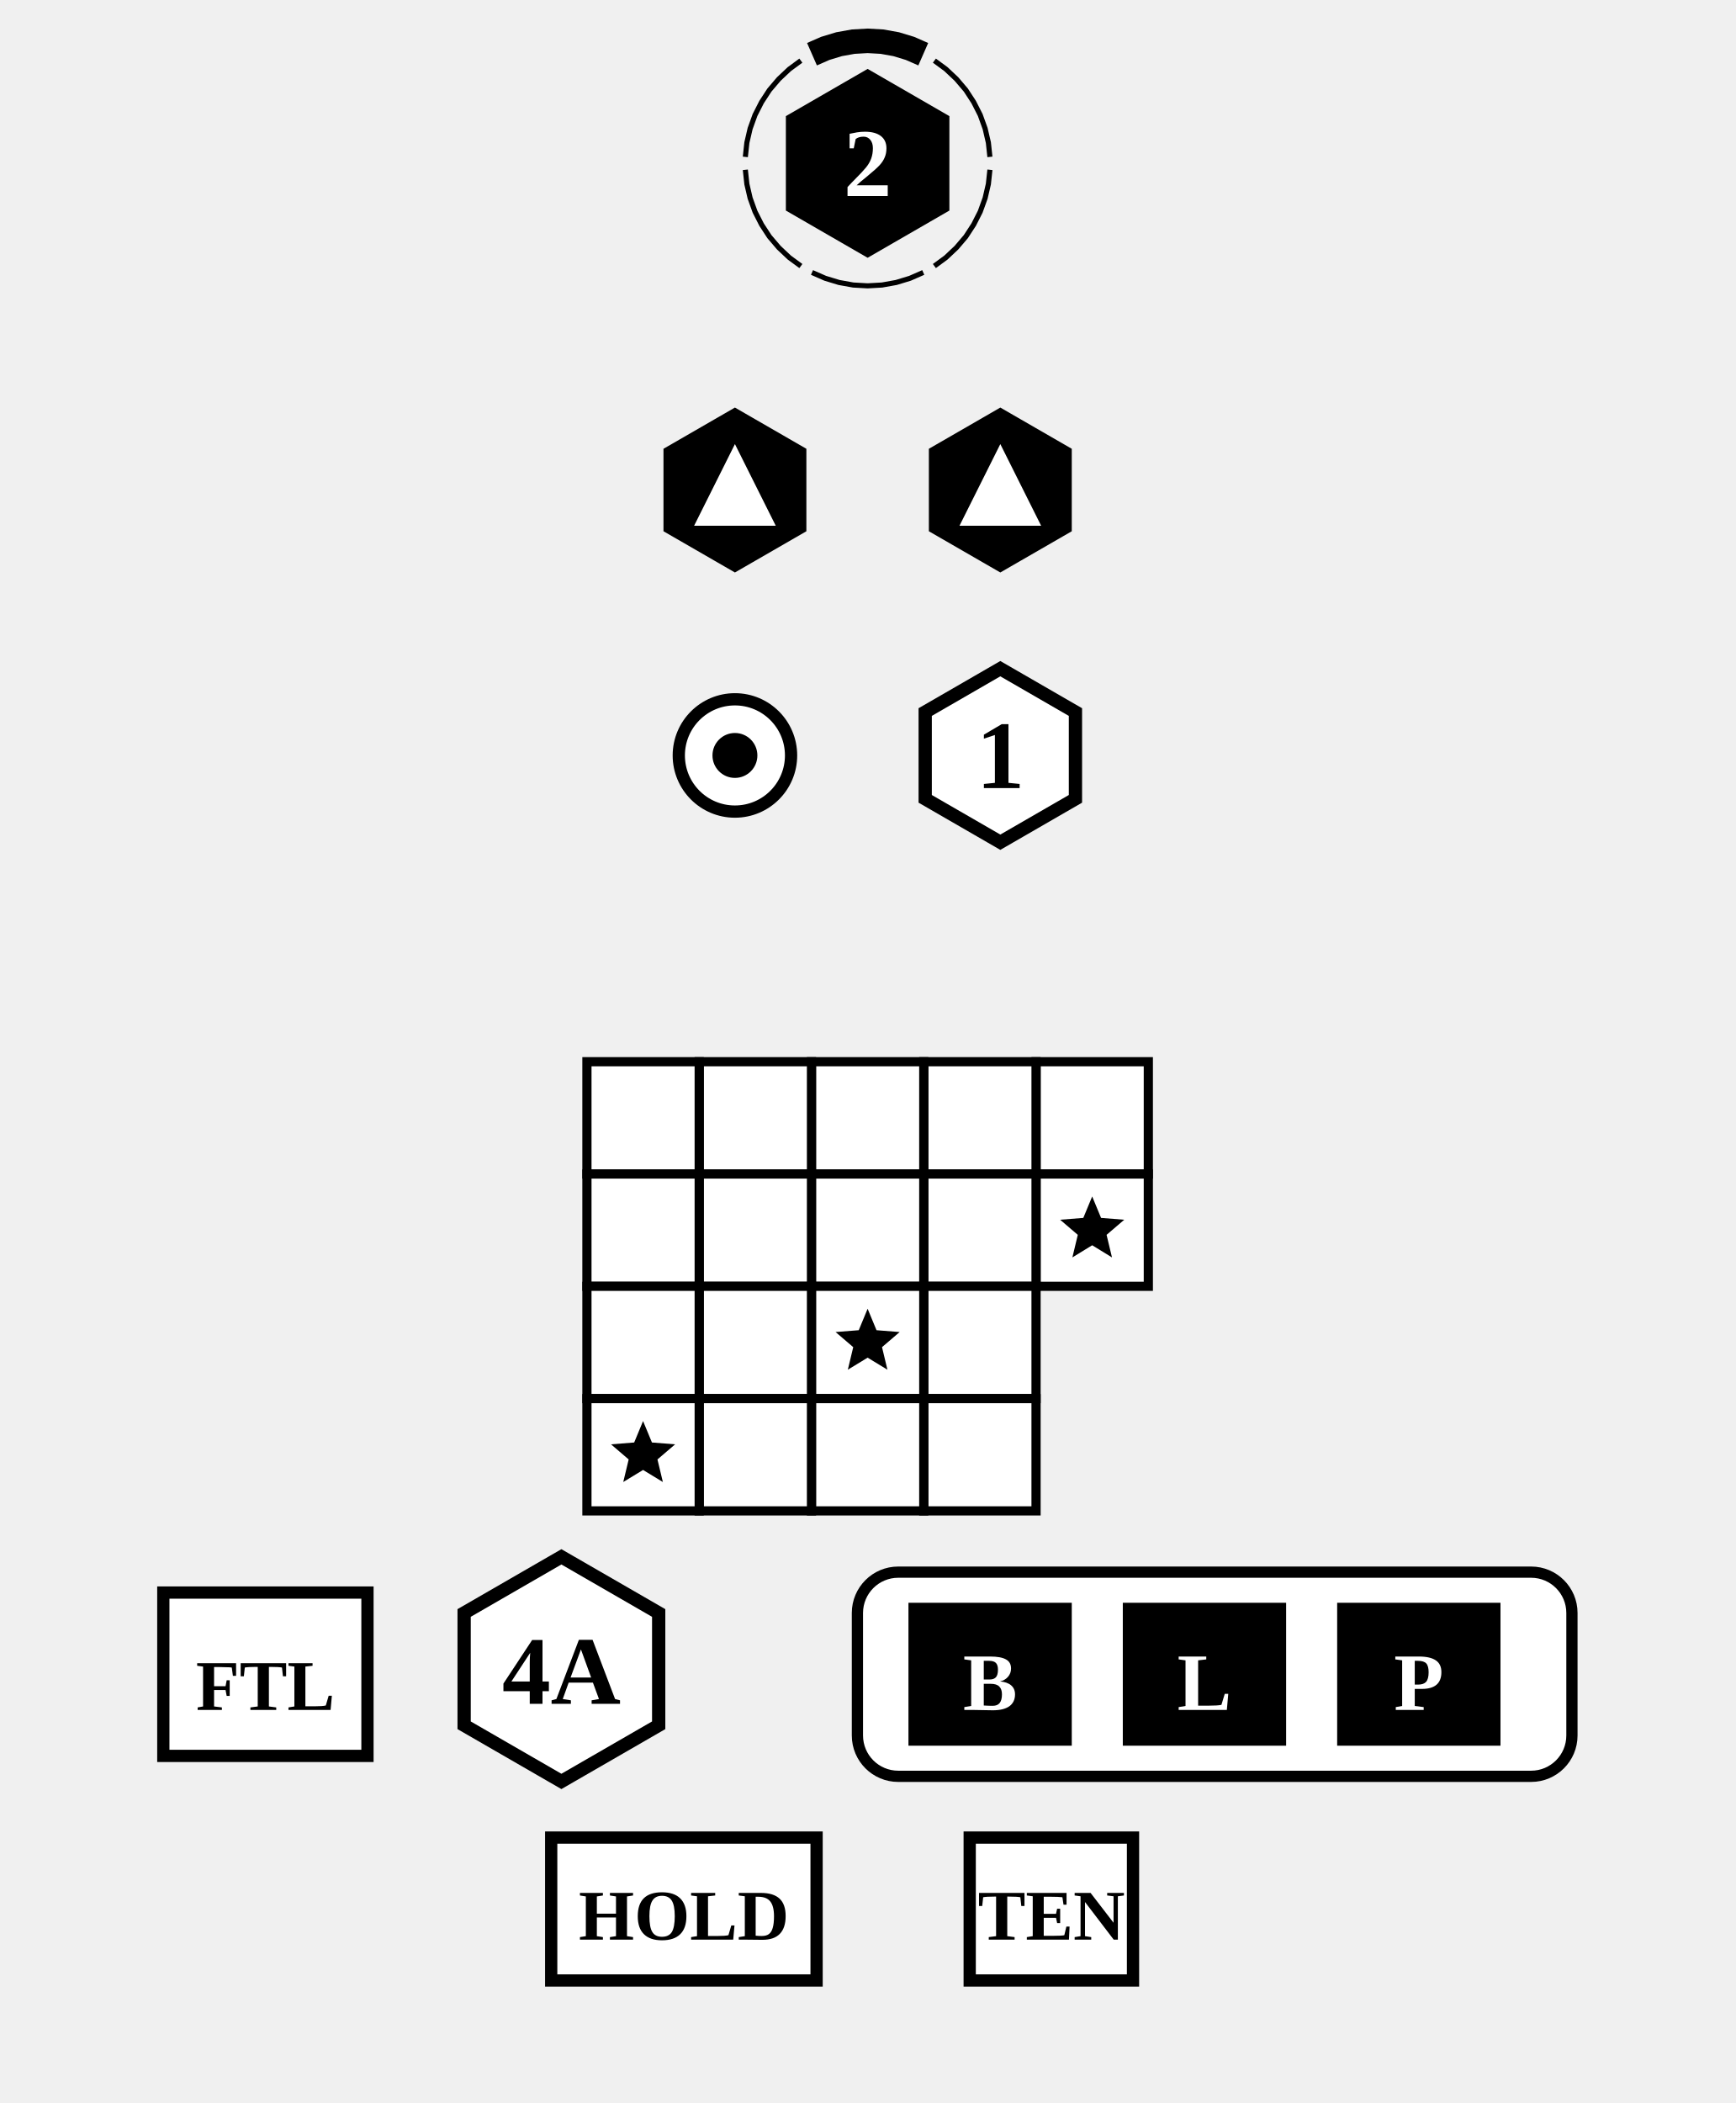
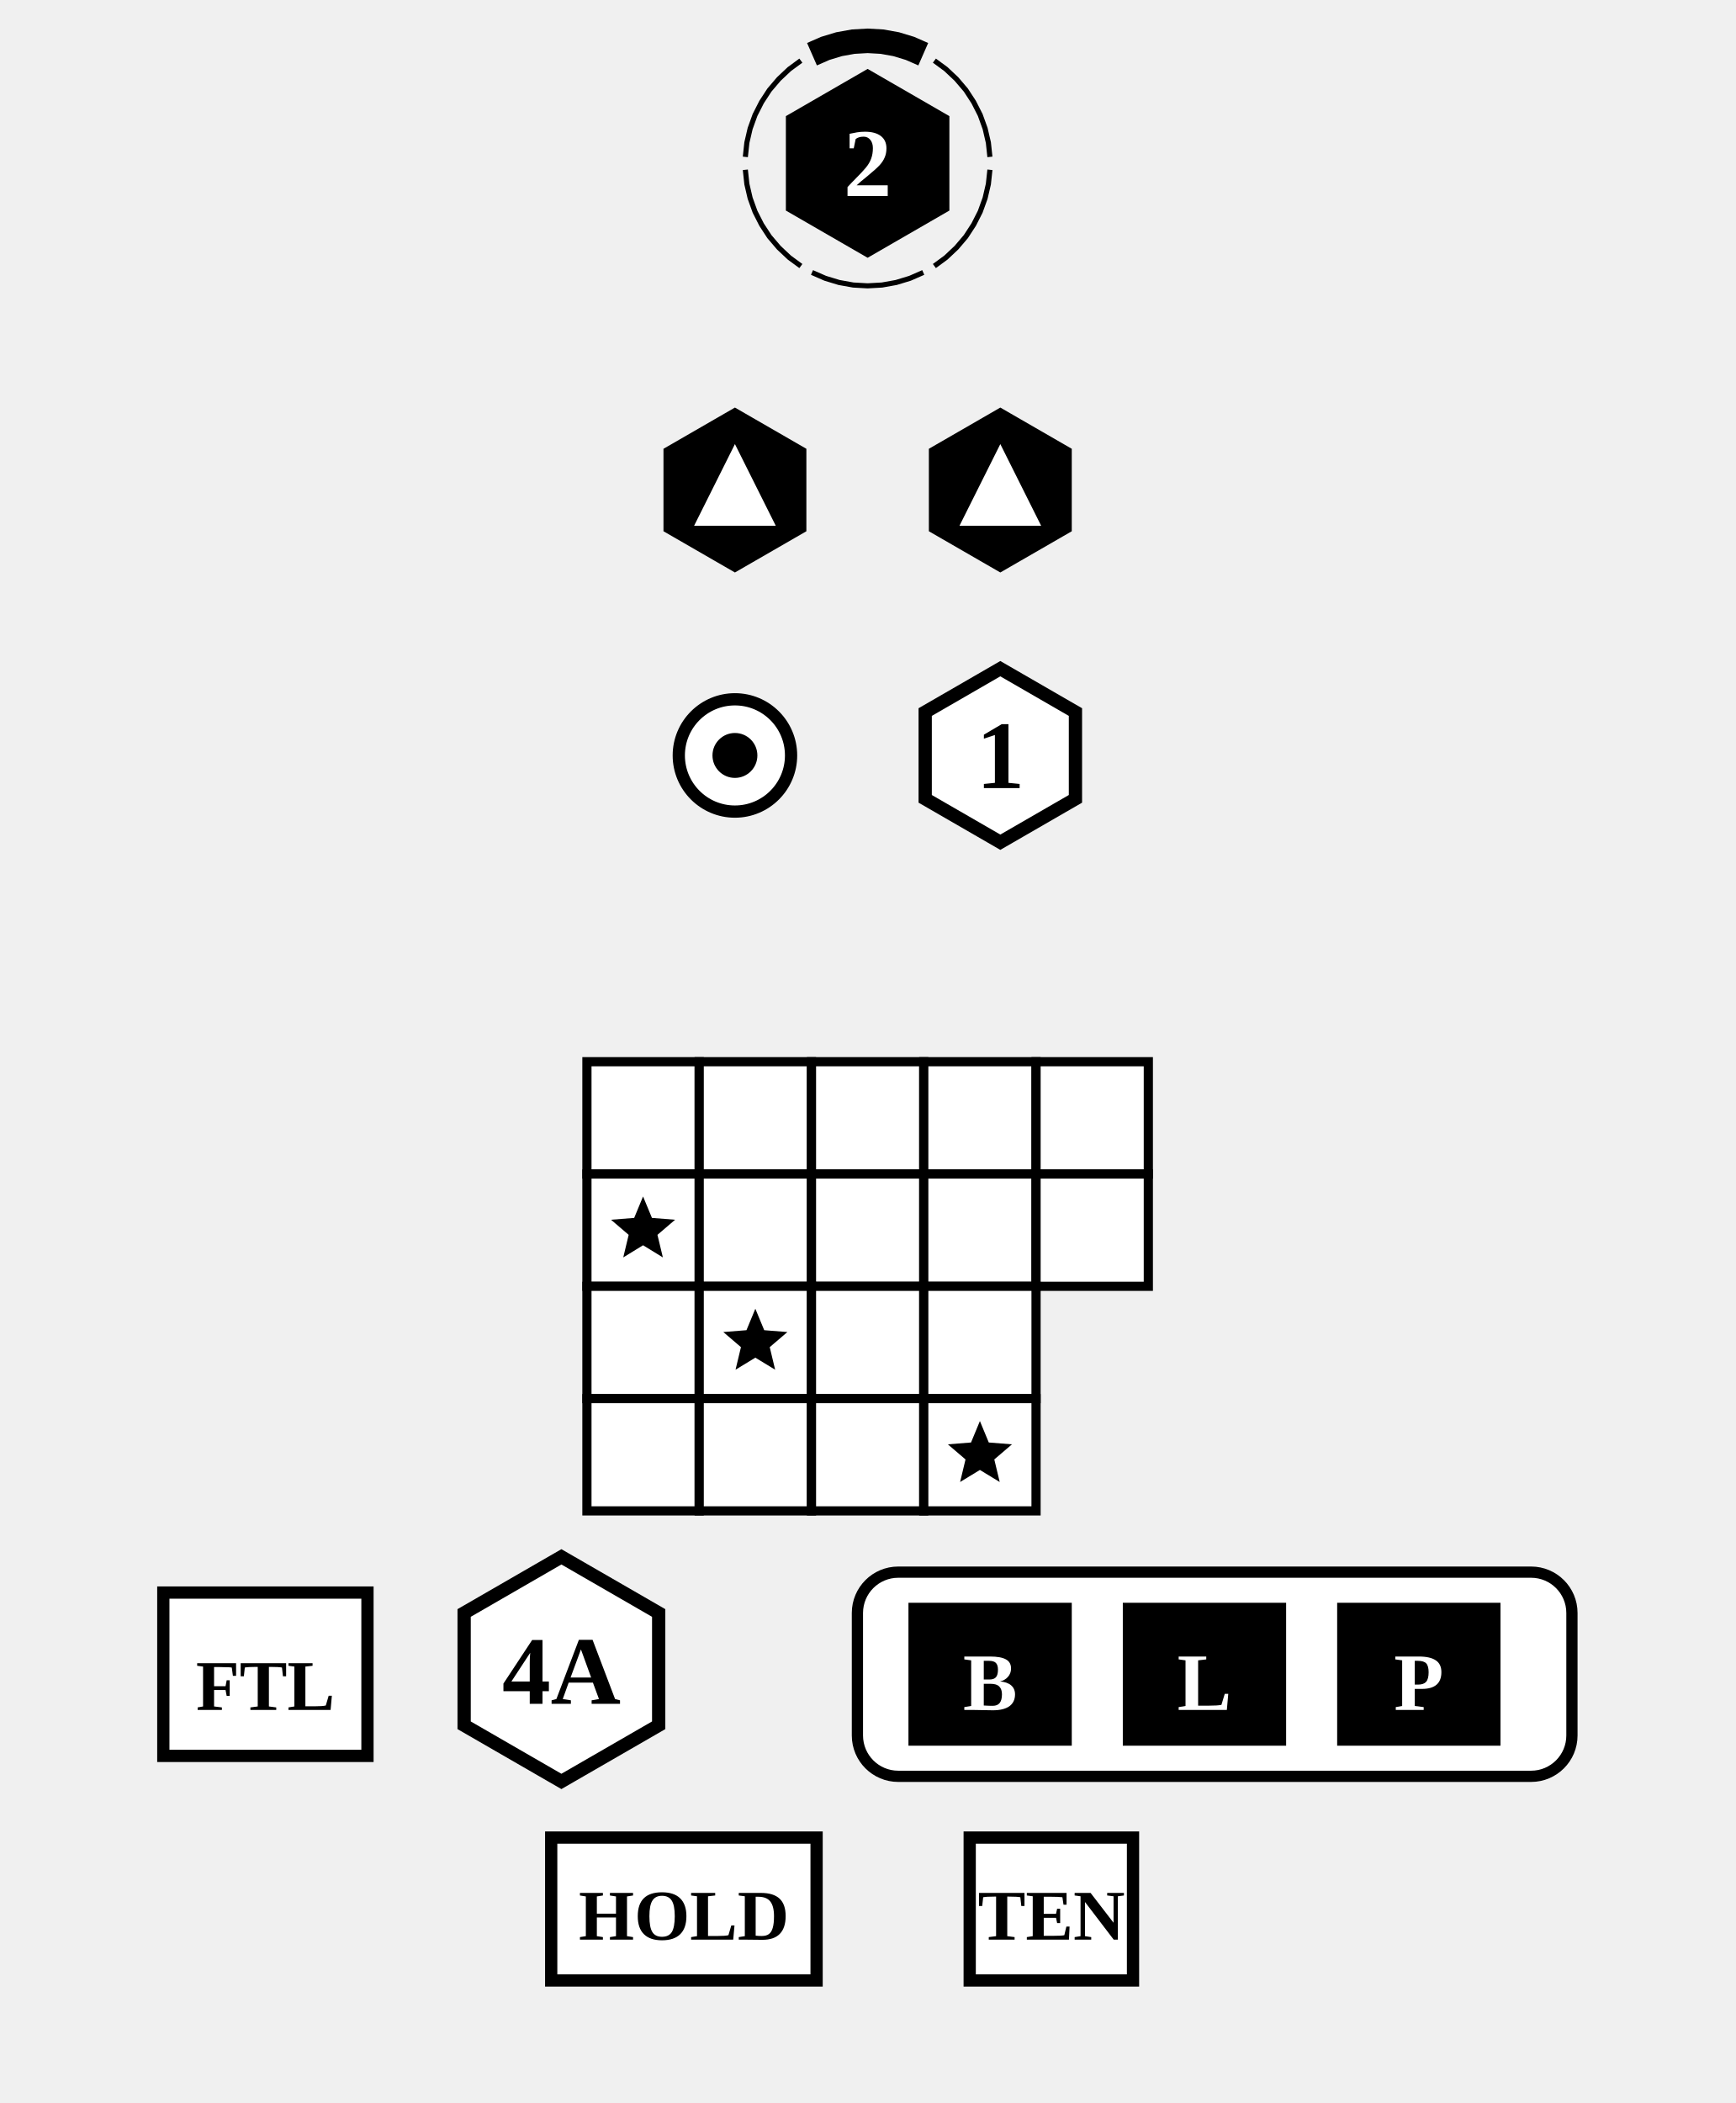
<svg xmlns="http://www.w3.org/2000/svg" viewBox="0 0 170 206" class="ssd">
  <path d="M85 7.5 L92.36 11.75 L92.36 20.25 L85 24.5 L77.64 20.25 L77.64 11.75 Z" fill="black" stroke="black" stroke-width="1.3" data-ref="system:s1" />
  <text x="85" y="19.2" font-size="9.5" text-anchor="middle" fill="white" font-weight="700" data-ref="system:s1">2</text>
  <path d="M79.55 5.31 L80.85 4.74 L82.2 4.33 L83.59 4.08 L85 4 L86.41 4.08 L87.8 4.33 L89.15 4.74 L90.45 5.31" fill="none" stroke="black" stroke-width="2.4" data-ref="system:s1" />
  <path d="M91.54 5.94 L92.67 6.77 L93.7 7.74 L94.62 8.82 L95.39 10 L96.03 11.26 L96.51 12.59 L96.83 13.97 L96.98 15.37" fill="none" stroke="black" stroke-width="0.5" data-ref="system:s1" />
  <path d="M96.98 16.63 L96.83 18.03 L96.51 19.41 L96.03 20.74 L95.39 22 L94.62 23.18 L93.7 24.26 L92.67 25.23 L91.54 26.06" fill="none" stroke="black" stroke-width="0.5" data-ref="system:s1" />
  <path d="M90.45 26.69 L89.15 27.26 L87.8 27.67 L86.41 27.92 L85 28 L83.59 27.92 L82.2 27.67 L80.85 27.26 L79.55 26.69" fill="none" stroke="black" stroke-width="0.5" data-ref="system:s1" />
  <path d="M78.46 26.06 L77.33 25.23 L76.3 24.26 L75.38 23.18 L74.61 22 L73.97 20.74 L73.49 19.41 L73.17 18.03 L73.02 16.63" fill="none" stroke="black" stroke-width="0.5" data-ref="system:s1" />
  <path d="M73.02 15.37 L73.17 13.97 L73.49 12.59 L73.97 11.26 L74.61 10 L75.38 8.82 L76.3 7.74 L77.33 6.77 L78.46 5.94" fill="none" stroke="black" stroke-width="0.5" data-ref="system:s1" />
  <path d="M72 40.5 L78.5 44.25 L78.5 51.75 L72 55.5 L65.5 51.75 L65.5 44.25 Z" fill="black" stroke="black" stroke-width="1" data-ref="system:s3" />
  <path d="M68 51.5 L72 43.5 L76 51.5 Z" fill="white" stroke="none" stroke-width="0" data-ref="system:s3" />
  <path d="M98 40.5 L104.5 44.25 L104.5 51.75 L98 55.5 L91.5 51.75 L91.5 44.25 Z" fill="black" stroke="black" stroke-width="1" data-ref="system:s4" />
  <path d="M94 51.5 L98 43.5 L102 51.5 Z" fill="white" stroke="none" stroke-width="0" data-ref="system:s4" />
  <circle cx="72" cy="74" r="5.5" fill="white" stroke="black" stroke-width="1.2" data-ref="system:s5" />
  <circle cx="72" cy="74" r="2.2" fill="black" stroke="none" stroke-width="0" data-ref="system:s5" />
  <path d="M98 65.5 L105.36 69.75 L105.36 78.25 L98 82.5 L90.64 78.25 L90.64 69.75 Z" fill="white" stroke="black" stroke-width="1.3" data-ref="system:s2" />
  <text x="98" y="77.2" font-size="9.5" text-anchor="middle" fill="black" font-weight="700" data-ref="system:s2">1</text>
-   <rect x="101.5" y="104" width="11" height="11" fill="white" stroke="black" stroke-width="0.9" data-ref="hull:1" />
-   <rect x="90.5" y="104" width="11" height="11" fill="white" stroke="black" stroke-width="0.9" data-ref="hull:2" />
+   <rect x="57.5" y="104" width="11" height="11" fill="white" stroke="black" stroke-width="0.9" data-ref="hull:1" />
+   <rect x="68.5" y="104" width="11" height="11" fill="white" stroke="black" stroke-width="0.9" data-ref="hull:2" />
  <rect x="79.5" y="104" width="11" height="11" fill="white" stroke="black" stroke-width="0.9" data-ref="hull:3" />
-   <rect x="68.5" y="104" width="11" height="11" fill="white" stroke="black" stroke-width="0.9" data-ref="hull:4" />
-   <rect x="57.5" y="104" width="11" height="11" fill="white" stroke="black" stroke-width="0.9" data-ref="hull:5" />
-   <rect x="101.5" y="115" width="11" height="11" fill="white" stroke="black" stroke-width="0.9" data-ref="hull:6" />
-   <path d="M107 117.2L107.87 119.3L110.14 119.48L108.41 120.96L108.94 123.17L107 121.98L105.06 123.17L105.59 120.96L103.86 119.48L106.13 119.3Z" fill="black" stroke="none" stroke-width="0" />
-   <rect x="90.5" y="115" width="11" height="11" fill="white" stroke="black" stroke-width="0.9" data-ref="hull:7" />
+   <rect x="90.5" y="104" width="11" height="11" fill="white" stroke="black" stroke-width="0.9" data-ref="hull:4" />
+   <rect x="101.5" y="104" width="11" height="11" fill="white" stroke="black" stroke-width="0.9" data-ref="hull:5" />
+   <rect x="57.5" y="115" width="11" height="11" fill="white" stroke="black" stroke-width="0.9" data-ref="hull:6" />
+   <path d="M63 117.2L63.87 119.3L66.14 119.48L64.41 120.96L64.94 123.17L63 121.98L61.06 123.17L61.59 120.96L59.86 119.48L62.13 119.3Z" fill="black" stroke="none" stroke-width="0" />
+   <rect x="68.5" y="115" width="11" height="11" fill="white" stroke="black" stroke-width="0.9" data-ref="hull:7" />
  <rect x="79.5" y="115" width="11" height="11" fill="white" stroke="black" stroke-width="0.9" data-ref="hull:8" />
-   <rect x="68.5" y="115" width="11" height="11" fill="white" stroke="black" stroke-width="0.9" data-ref="hull:9" />
-   <rect x="57.5" y="115" width="11" height="11" fill="white" stroke="black" stroke-width="0.9" data-ref="hull:10" />
-   <rect x="90.5" y="126" width="11" height="11" fill="white" stroke="black" stroke-width="0.9" data-ref="hull:11" />
-   <rect x="79.5" y="126" width="11" height="11" fill="white" stroke="black" stroke-width="0.9" data-ref="hull:12" />
-   <path d="M85 128.2L85.87 130.3L88.14 130.48L86.41 131.96L86.94 134.17L85 132.99L83.06 134.17L83.59 131.96L81.86 130.48L84.13 130.3Z" fill="black" stroke="none" stroke-width="0" />
-   <rect x="68.5" y="126" width="11" height="11" fill="white" stroke="black" stroke-width="0.9" data-ref="hull:13" />
-   <rect x="57.5" y="126" width="11" height="11" fill="white" stroke="black" stroke-width="0.9" data-ref="hull:14" />
-   <rect x="90.5" y="137" width="11" height="11" fill="white" stroke="black" stroke-width="0.9" data-ref="hull:15" />
-   <rect x="79.5" y="137" width="11" height="11" fill="white" stroke="black" stroke-width="0.9" data-ref="hull:16" />
-   <rect x="68.5" y="137" width="11" height="11" fill="white" stroke="black" stroke-width="0.9" data-ref="hull:17" />
-   <rect x="57.5" y="137" width="11" height="11" fill="white" stroke="black" stroke-width="0.9" data-ref="hull:18" />
-   <path d="M63 139.2L63.87 141.3L66.14 141.48L64.41 142.96L64.94 145.17L63 143.99L61.06 145.17L61.59 142.96L59.86 141.48L62.13 141.3Z" fill="black" stroke="none" stroke-width="0" />
+   <rect x="90.5" y="115" width="11" height="11" fill="white" stroke="black" stroke-width="0.9" data-ref="hull:9" />
+   <rect x="101.5" y="115" width="11" height="11" fill="white" stroke="black" stroke-width="0.9" data-ref="hull:10" />
+   <rect x="57.5" y="126" width="11" height="11" fill="white" stroke="black" stroke-width="0.9" data-ref="hull:11" />
+   <rect x="68.5" y="126" width="11" height="11" fill="white" stroke="black" stroke-width="0.9" data-ref="hull:12" />
+   <path d="M74 128.2L74.87 130.3L77.14 130.48L75.41 131.96L75.94 134.17L74 132.99L72.06 134.17L72.59 131.96L70.86 130.48L73.13 130.3Z" fill="black" stroke="none" stroke-width="0" />
+   <rect x="79.5" y="126" width="11" height="11" fill="white" stroke="black" stroke-width="0.9" data-ref="hull:13" />
+   <rect x="90.5" y="126" width="11" height="11" fill="white" stroke="black" stroke-width="0.9" data-ref="hull:14" />
+   <rect x="57.5" y="137" width="11" height="11" fill="white" stroke="black" stroke-width="0.9" data-ref="hull:15" />
+   <rect x="68.5" y="137" width="11" height="11" fill="white" stroke="black" stroke-width="0.9" data-ref="hull:16" />
+   <rect x="79.5" y="137" width="11" height="11" fill="white" stroke="black" stroke-width="0.9" data-ref="hull:17" />
+   <rect x="90.5" y="137" width="11" height="11" fill="white" stroke="black" stroke-width="0.9" data-ref="hull:18" />
+   <path d="M96 139.2L96.87 141.3L99.14 141.48L97.41 142.96L97.94 145.17L96 143.99L94.06 145.17L94.59 142.96L92.86 141.48L95.13 141.3Z" fill="black" stroke="none" stroke-width="0" />
  <rect x="16" y="156" width="20" height="16" fill="white" stroke="black" stroke-width="1.2" />
  <text x="26" y="167.5" font-size="7" text-anchor="middle" fill="black" font-weight="700">FTL</text>
  <path d="M55 152.5 L64.53 158 L64.53 169 L55 174.5 L45.47 169 L45.47 158 Z" fill="white" stroke="black" stroke-width="1.3" />
  <text x="55" y="166.9" font-size="9.5" text-anchor="middle" fill="black" font-weight="700">4A</text>
  <rect x="84" y="154" width="70" height="20" rx="4" fill="white" stroke="black" stroke-width="1.1" />
  <rect x="89" y="157" width="16" height="14" fill="black" stroke="none" stroke-width="0" />
  <text x="97" y="167.5" font-size="8" text-anchor="middle" fill="white" font-weight="700">B</text>
  <rect x="110" y="157" width="16" height="14" fill="black" stroke="none" stroke-width="0" />
  <text x="118" y="167.5" font-size="8" text-anchor="middle" fill="white" font-weight="700">L</text>
  <rect x="131" y="157" width="16" height="14" fill="black" stroke="none" stroke-width="0" />
  <text x="139" y="167.5" font-size="8" text-anchor="middle" fill="white" font-weight="700">P</text>
  <rect x="54" y="180" width="26" height="14" fill="white" stroke="black" stroke-width="1.2" data-ref="system:s6" />
  <text x="67" y="190" font-size="7" text-anchor="middle" fill="black" font-weight="700" data-ref="system:s6">HOLD</text>
  <rect x="95" y="180" width="16" height="14" fill="white" stroke="black" stroke-width="1.2" data-ref="system:s7" />
  <text x="103" y="190" font-size="7" text-anchor="middle" fill="black" font-weight="700" data-ref="system:s7">TEN</text>
</svg>
